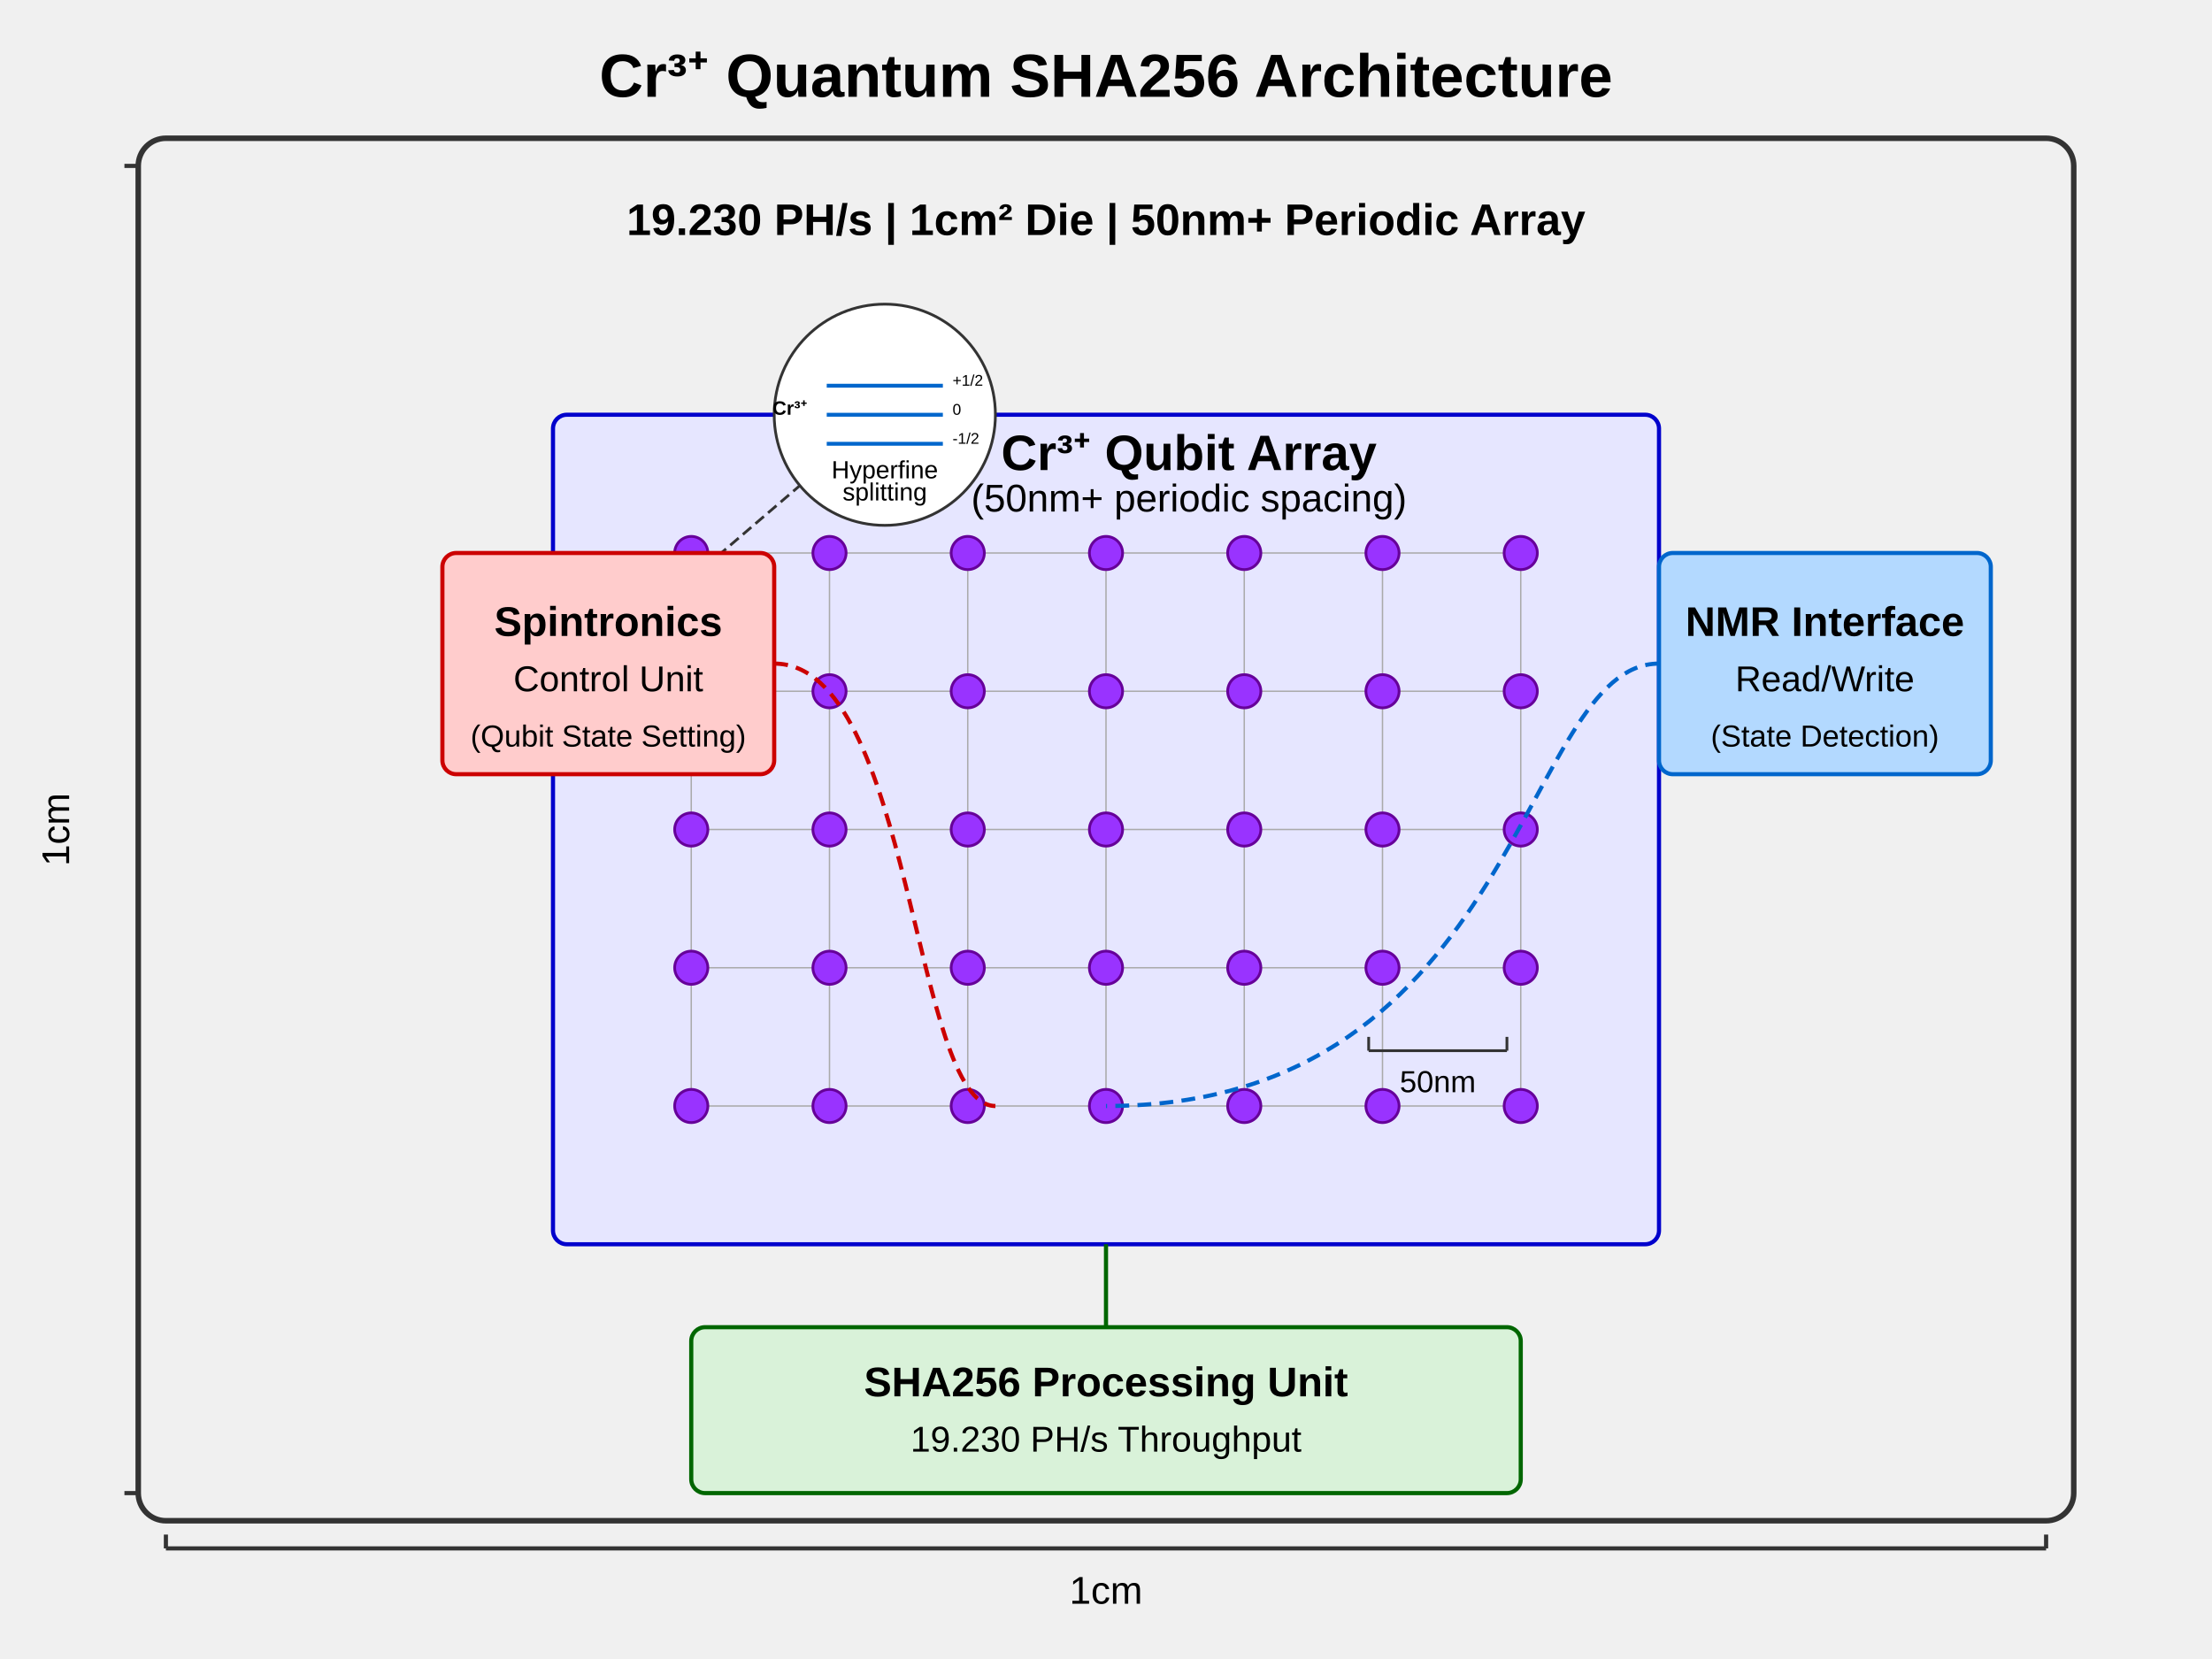
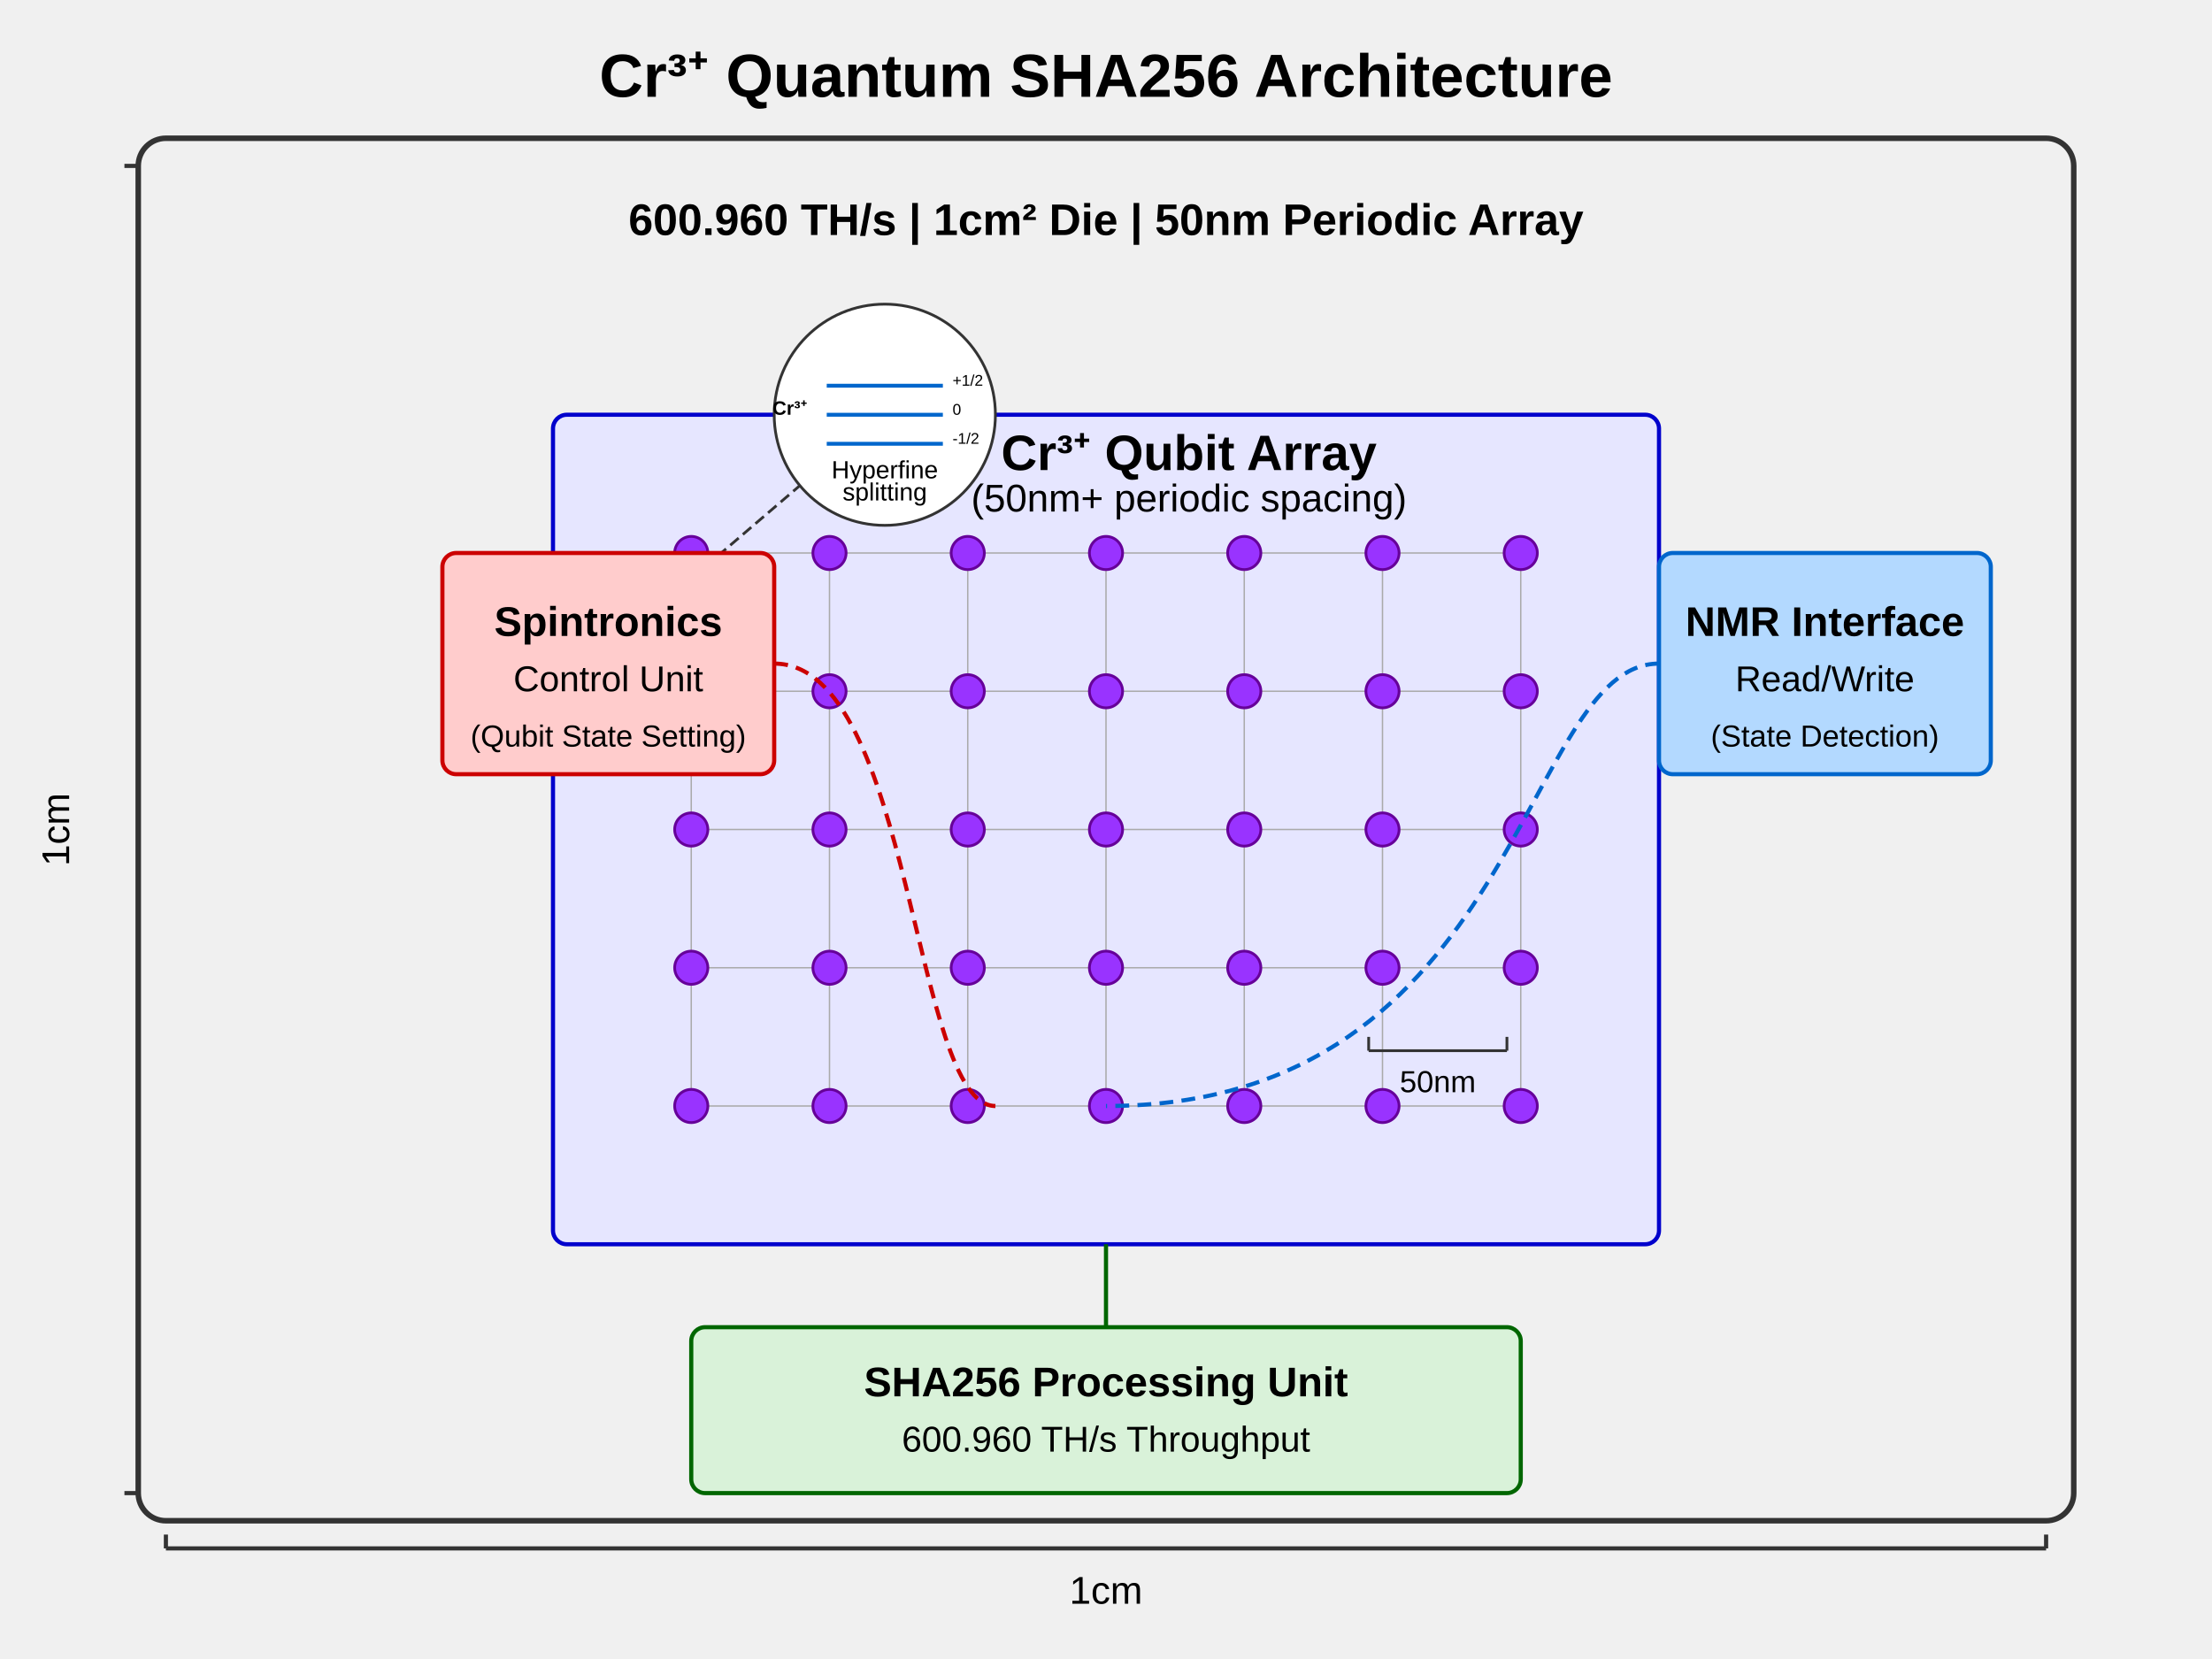
<svg xmlns="http://www.w3.org/2000/svg" viewBox="0 0 800 600">
  <rect x="50" y="50" width="700" height="500" rx="10" ry="10" fill="#f0f0f0" stroke="#333" stroke-width="2" />
  <text x="400" y="35" text-anchor="middle" font-family="Arial" font-size="22" font-weight="bold">Cr³⁺ Quantum SHA256 Architecture</text>
-   <text x="400" y="85" text-anchor="middle" font-family="Arial" font-size="16" font-weight="bold">19.230 PH/s  | 1cm² Die | 50nm+ Periodic Array</text>
+   <text x="400" y="85" text-anchor="middle" font-family="Arial" font-size="16" font-weight="bold">600.960 TH/s   | 1cm² Die | 50nm Periodic Array</text>
  <g transform="translate(60, 560)">
    <line x1="0" y1="0" x2="680" y2="0" stroke="#333" stroke-width="1.5" />
    <line x1="0" y1="0" x2="0" y2="-5" stroke="#333" stroke-width="1.5" />
    <line x1="680" y1="0" x2="680" y2="-5" stroke="#333" stroke-width="1.5" />
    <text x="340" y="20" text-anchor="middle" font-family="Arial" font-size="14">1cm</text>
  </g>
  <g transform="translate(50, 60)">
    <line x1="0" y1="0" x2="0" y2="480" stroke="#333" stroke-width="1.5" />
    <line x1="0" y1="0" x2="-5" y2="0" stroke="#333" stroke-width="1.5" />
    <line x1="0" y1="480" x2="-5" y2="480" stroke="#333" stroke-width="1.5" />
    <text x="-25" y="240" text-anchor="middle" font-family="Arial" font-size="14" transform="rotate(-90, -25, 240)">1cm</text>
  </g>
  <g transform="translate(400, 300)">
    <rect x="-200" y="-150" width="400" height="300" rx="5" ry="5" fill="#e6e6ff" stroke="#0000cc" stroke-width="1.5" />
    <text x="30" y="-130" text-anchor="middle" font-family="Arial" font-size="18" font-weight="bold">Cr³⁺ Qubit Array</text>
    <text x="30" y="-115" text-anchor="middle" font-family="Arial" font-size="14">(50nm+ periodic spacing)</text>
    <g id="qubit-grid">
      <g stroke="#aaa" stroke-width="0.5">
        <line x1="-150" y1="-100" x2="-150" y2="100" />
        <line x1="-100" y1="-100" x2="-100" y2="100" />
        <line x1="-50" y1="-100" x2="-50" y2="100" />
        <line x1="0" y1="-100" x2="0" y2="100" />
        <line x1="50" y1="-100" x2="50" y2="100" />
        <line x1="100" y1="-100" x2="100" y2="100" />
        <line x1="150" y1="-100" x2="150" y2="100" />
        <line x1="-150" y1="-100" x2="150" y2="-100" />
        <line x1="-150" y1="-50" x2="150" y2="-50" />
        <line x1="-150" y1="0" x2="150" y2="0" />
        <line x1="-150" y1="50" x2="150" y2="50" />
        <line x1="-150" y1="100" x2="150" y2="100" />
      </g>
      <g id="qubits" fill="#9933ff" stroke="#660099">
        <circle cx="-150" cy="-100" r="6" />
        <circle cx="-100" cy="-100" r="6" />
        <circle cx="-50" cy="-100" r="6" />
        <circle cx="0" cy="-100" r="6" />
        <circle cx="50" cy="-100" r="6" />
        <circle cx="100" cy="-100" r="6" />
        <circle cx="150" cy="-100" r="6" />
        <circle cx="-150" cy="-50" r="6" />
        <circle cx="-100" cy="-50" r="6" />
        <circle cx="-50" cy="-50" r="6" />
        <circle cx="0" cy="-50" r="6" />
        <circle cx="50" cy="-50" r="6" />
        <circle cx="100" cy="-50" r="6" />
        <circle cx="150" cy="-50" r="6" />
        <circle cx="-150" cy="0" r="6" />
        <circle cx="-100" cy="0" r="6" />
        <circle cx="-50" cy="0" r="6" />
        <circle cx="0" cy="0" r="6" />
        <circle cx="50" cy="0" r="6" />
        <circle cx="100" cy="0" r="6" />
        <circle cx="150" cy="0" r="6" />
        <circle cx="-150" cy="50" r="6" />
        <circle cx="-100" cy="50" r="6" />
        <circle cx="-50" cy="50" r="6" />
        <circle cx="0" cy="50" r="6" />
        <circle cx="50" cy="50" r="6" />
        <circle cx="100" cy="50" r="6" />
        <circle cx="150" cy="50" r="6" />
        <circle cx="-150" cy="100" r="6" />
        <circle cx="-100" cy="100" r="6" />
        <circle cx="-50" cy="100" r="6" />
        <circle cx="0" cy="100" r="6" />
        <circle cx="50" cy="100" r="6" />
        <circle cx="100" cy="100" r="6" />
        <circle cx="150" cy="100" r="6" />
      </g>
    </g>
    <g transform="translate(-160, -80)">
      <circle cx="0" cy="0" r="15" fill="none" stroke="#333" stroke-width="1" stroke-dasharray="4,2" />
      <line x1="15" y1="-15" x2="50" y2="-45" stroke="#333" stroke-width="1" stroke-dasharray="4,2" />
      <g transform="translate(80, -70)">
        <circle cx="0" cy="0" r="40" fill="white" stroke="#333" stroke-width="1" />
        <g transform="translate(0, 0) scale(0.7)">
          <line x1="-30" y1="15" x2="30" y2="15" stroke="#0066cc" stroke-width="2" />
          <line x1="-30" y1="0" x2="30" y2="0" stroke="#0066cc" stroke-width="2" />
          <line x1="-30" y1="-15" x2="30" y2="-15" stroke="#0066cc" stroke-width="2" />
          <text x="-40" y="0" text-anchor="end" font-family="Arial" font-size="10" font-weight="bold">Cr³⁺</text>
          <text x="35" y="15" text-anchor="start" font-family="Arial" font-size="8">-1/2</text>
          <text x="35" y="0" text-anchor="start" font-family="Arial" font-size="8">0</text>
          <text x="35" y="-15" text-anchor="start" font-family="Arial" font-size="8">+1/2</text>
        </g>
        <text x="0" y="23" text-anchor="middle" font-family="Arial" font-size="9">Hyperfine</text>
        <text x="0" y="31" text-anchor="middle" font-family="Arial" font-size="9">splitting</text>
      </g>
    </g>
    <g transform="translate(120, 80)">
      <line x1="-25" y1="0" x2="25" y2="0" stroke="#333" stroke-width="1" />
      <line x1="-25" y1="0" x2="-25" y2="-5" stroke="#333" stroke-width="1" />
      <line x1="25" y1="0" x2="25" y2="-5" stroke="#333" stroke-width="1" />
      <text x="0" y="15" text-anchor="middle" font-family="Arial" font-size="11">50nm</text>
    </g>
  </g>
  <g transform="translate(160, 200)">
    <rect x="0" y="0" width="120" height="80" rx="5" ry="5" fill="#ffcccc" stroke="#cc0000" stroke-width="1.5" />
    <text x="60" y="30" text-anchor="middle" font-family="Arial" font-size="15" font-weight="bold">Spintronics</text>
    <text x="60" y="50" text-anchor="middle" font-family="Arial" font-size="13">Control Unit</text>
    <text x="60" y="70" text-anchor="middle" font-family="Arial" font-size="11">(Qubit State Setting)</text>
    <path d="M120,40 C170,40 170,200 200,200" fill="none" stroke="#cc0000" stroke-width="1.5" stroke-dasharray="5,3" />
  </g>
  <g transform="translate(600, 200)">
    <rect x="0" y="0" width="120" height="80" rx="5" ry="5" fill="#b3d9ff" stroke="#0066cc" stroke-width="1.5" />
    <text x="60" y="30" text-anchor="middle" font-family="Arial" font-size="15" font-weight="bold">NMR Interface</text>
    <text x="60" y="50" text-anchor="middle" font-family="Arial" font-size="13">Read/Write</text>
    <text x="60" y="70" text-anchor="middle" font-family="Arial" font-size="11">(State Detection)</text>
    <path d="M0,40 C-50,40 -50,200 -200,200" fill="none" stroke="#0066cc" stroke-width="1.5" stroke-dasharray="5,3" />
  </g>
  <g transform="translate(400, 480)">
    <rect x="-150" y="0" width="300" height="60" rx="5" ry="5" fill="#d9f2d9" stroke="#006600" stroke-width="1.5" />
    <text x="0" y="25" text-anchor="middle" font-family="Arial" font-size="15" font-weight="bold">SHA256 Processing Unit</text>
-     <text x="0" y="45" text-anchor="middle" font-family="Arial" font-size="13">19.230 PH/s Throughput</text>
+     <text x="0" y="45" text-anchor="middle" font-family="Arial" font-size="13">600.960 TH/s Throughput</text>
    <path d="M0,0 C0,-20 0,-30 0,-30" fill="none" stroke="#006600" stroke-width="1.5" />
  </g>
</svg>
